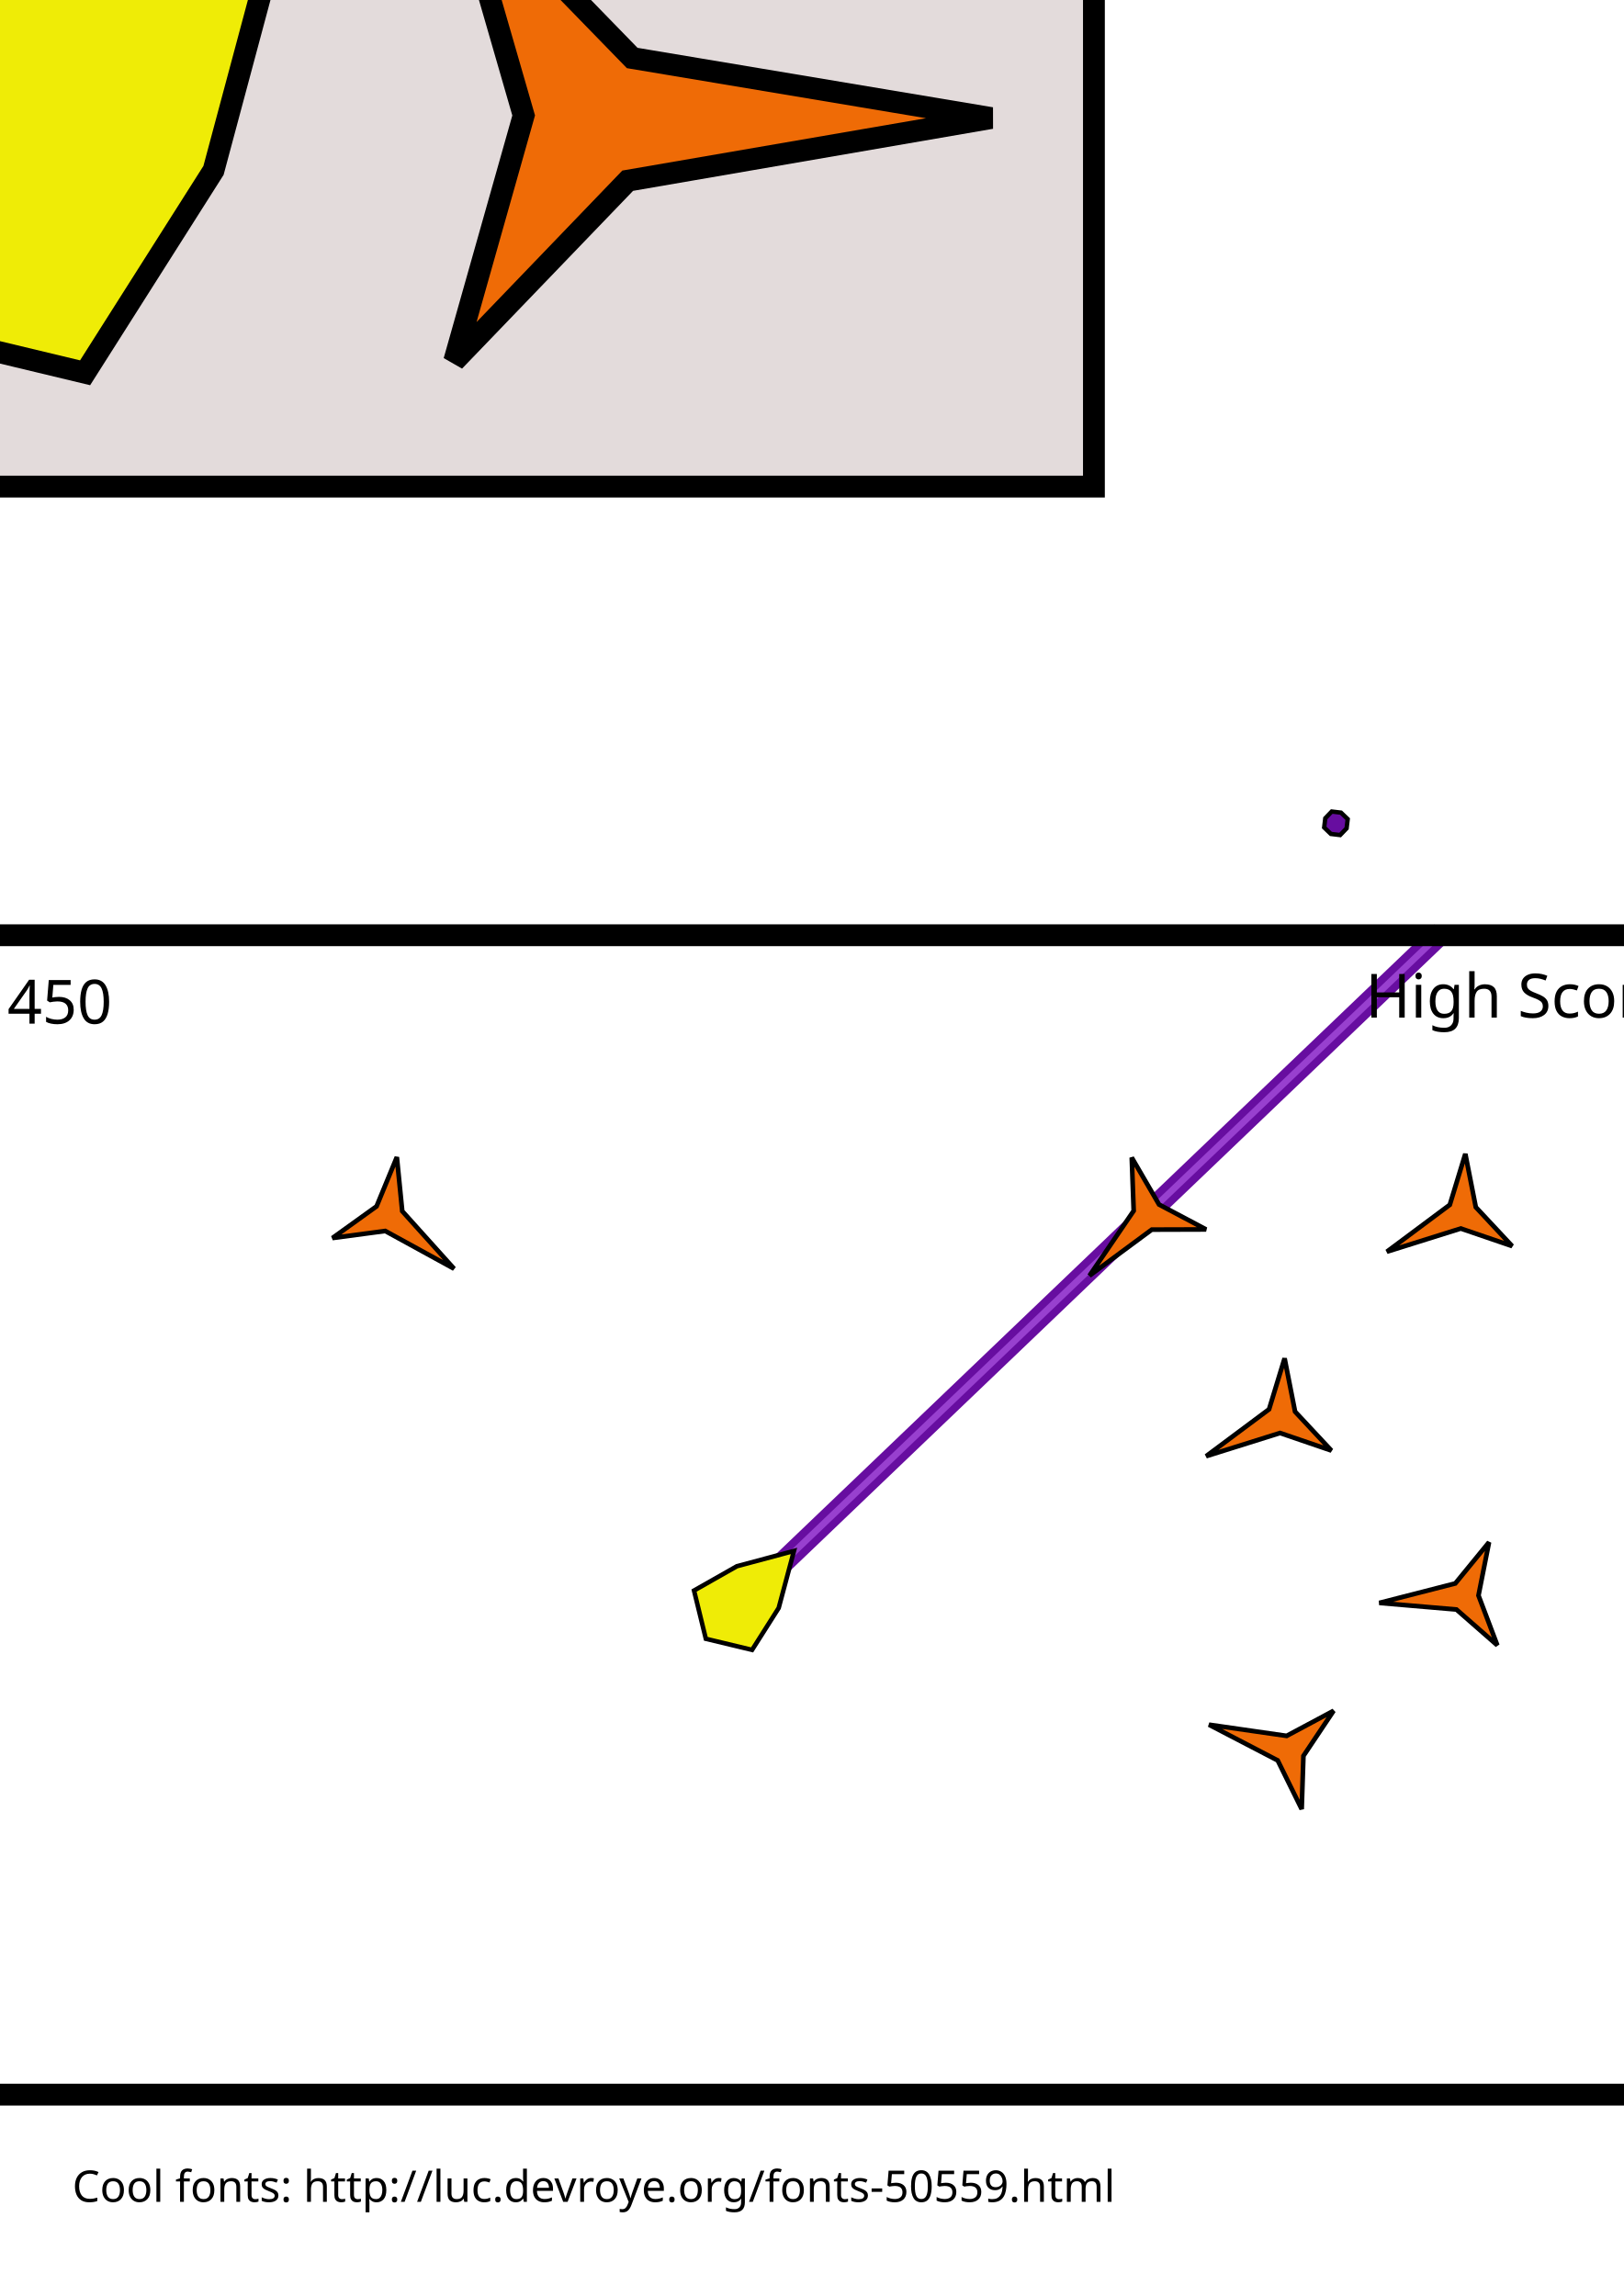
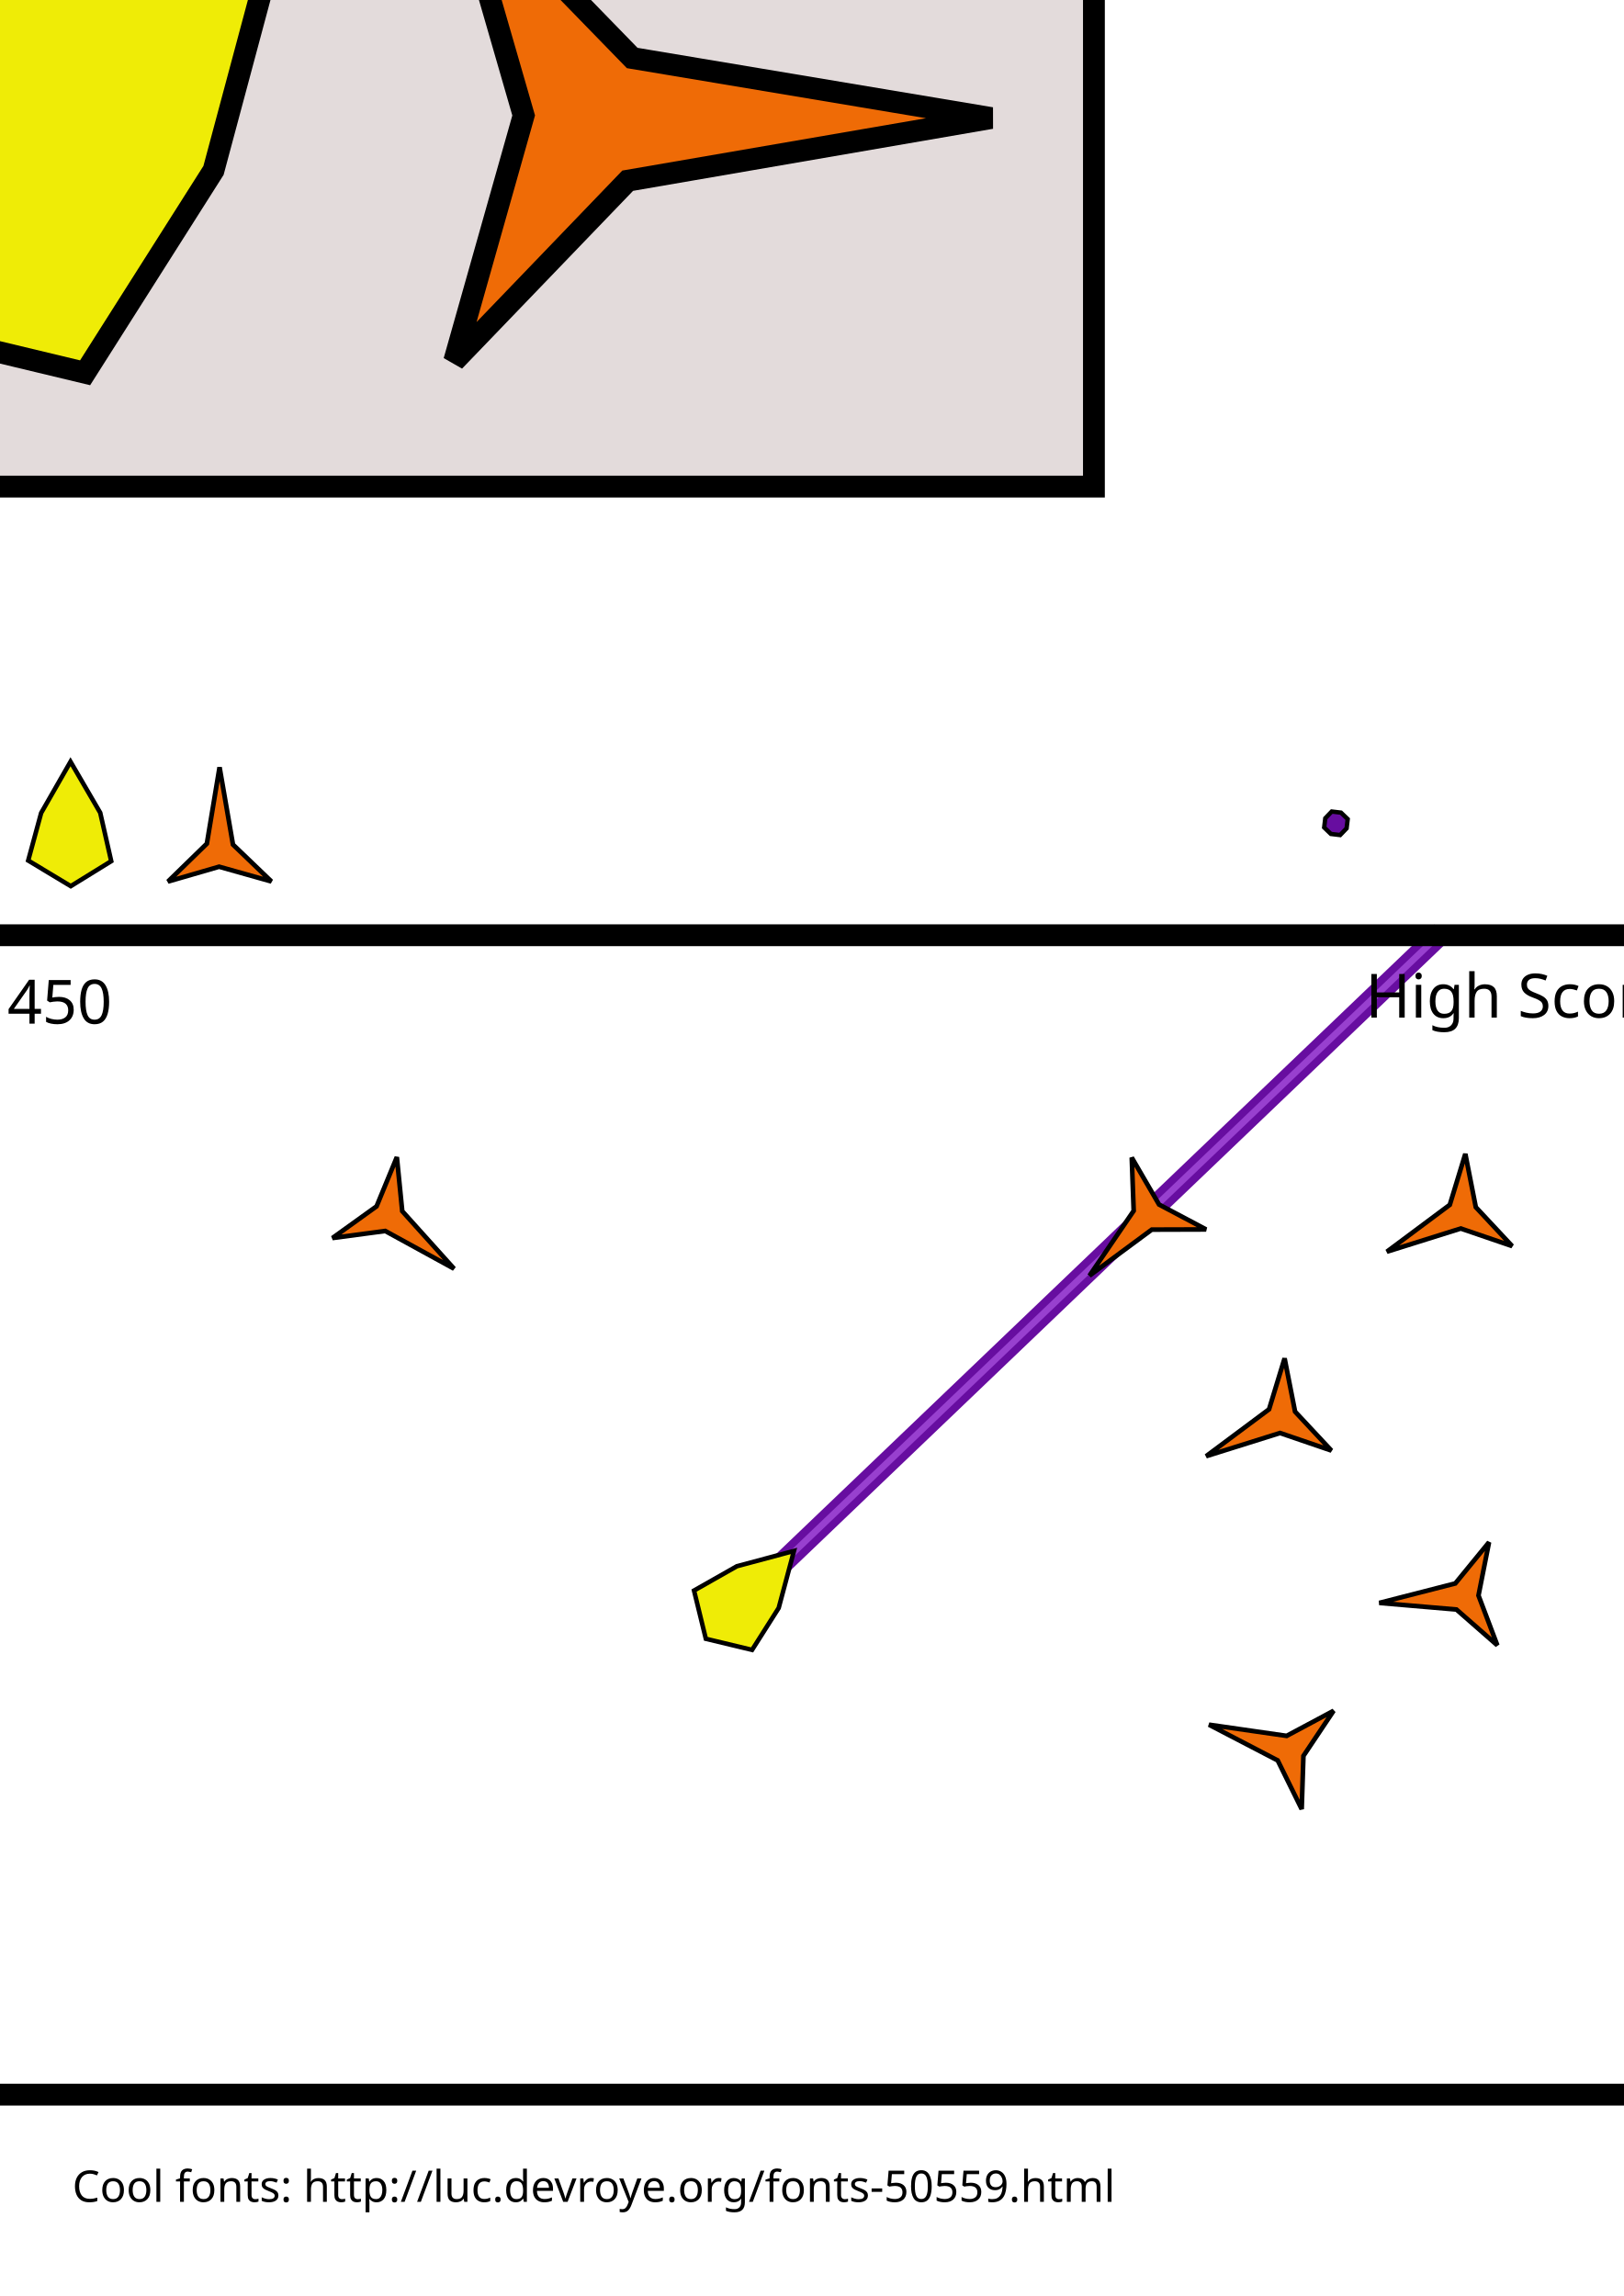
<svg xmlns="http://www.w3.org/2000/svg" width="744.094" height="1052.362" id="svg2" version="1.1">
  <defs id="defs4" />
  <g id="layer1">
    <g id="g3809" transform="matrix(0.7226351,-0.6912297,0.6912297,0.7226351,-294.4997,427.0552)">
      <rect y="655.5" x="245.141" height="10.018" width="444.936" id="rect3803" style="fill:#670da0;fill-opacity:1;stroke:none" />
      <rect style="fill:#9840cf;fill-opacity:1;stroke:none" id="rect3807" width="444.936" height="3" x="245.141" y="659.009" />
    </g>
    <rect style="fill:#e3dbdb;fill-opacity:1;stroke:#000000;stroke-width:10;stroke-opacity:1" id="rect2984" width="636.444" height="318.222" x="-135.135" y="-95.198" />
    <path style="fill:#efec06;fill-opacity:1;stroke:#000000;stroke-width:10;stroke-opacity:1" d="M 131.7,-48.235 97.848,78.1 38.997,170.864 -63.394,146.288 -89.542,39.468 5.364,-14.384 z" id="path2985" />
    <path style="fill:#ef6b06;fill-opacity:1;stroke:#000000;stroke-width:10;stroke-opacity:1" d="m 454.237,54.104 -166.586,28.721 -79.508,82.663 31.834,-112.58 -31.834,-110.187 81.58,83.86 z" id="path3760" />
    <rect y="428.665" x="-100.592" height="531.395" width="960.776" id="rect3754" style="fill:#42046a;fill-opacity:0;stroke:#000000;stroke-width:10;stroke-opacity:1" />
    <path style="fill:#efec06;fill-opacity:1;stroke:#000000;stroke-width:2.07;stroke-opacity:1" d="m 363.852,710.865 -7.008,26.153 -12.183,19.203 -21.196,-5.088 -5.413,-22.113 19.647,-11.148 z" id="path2985-1" />
    <path style="fill:#ef6b06;fill-opacity:1;stroke:#000000;stroke-width:2.127;stroke-opacity:1" d="m 208.075,581.503 -31.534,-17.287 -24.185,3.227 20.213,-14.523 9.298,-22.559 2.471,24.766 z" id="path3760-7" />
    <path id="path3792" d="m 499.289,584.679 20.243,-29.724 -0.884,-24.384 12.51,21.517 21.559,11.426 -24.889,0.075 z" style="fill:#ef6b06;fill-opacity:1;stroke:#000000;stroke-width:2.127;stroke-opacity:1" />
    <path style="fill:#ef6b06;fill-opacity:1;stroke:#000000;stroke-width:2.127;stroke-opacity:1" d="m 552.739,667.434 28.833,-21.492 7.12,-23.338 4.804,24.421 16.651,17.835 -23.551,-8.05 z" id="path3794" />
    <path id="path3796" d="m 635.564,573.711 28.833,-21.492 7.12,-23.338 4.804,24.421 16.651,17.835 -23.551,-8.05 z" style="fill:#ef6b06;fill-opacity:1;stroke:#000000;stroke-width:2.127;stroke-opacity:1" />
    <path style="fill:#ef6b06;fill-opacity:1;stroke:#000000;stroke-width:2.127;stroke-opacity:1" d="m 632.093,734.69 34.835,-8.933 15.449,-18.886 -4.83,24.416 8.631,22.822 -18.73,-16.391 z" id="path3798" />
    <path id="path3800" d="m 554.044,790.507 35.595,5.128 21.517,-11.505 -13.835,20.69 -0.794,24.387 -11,-22.326 z" style="fill:#ef6b06;fill-opacity:1;stroke:#000000;stroke-width:2.127;stroke-opacity:1" />
    <text xml:space="preserve" style="font-size:40px;font-style:normal;font-weight:normal;line-height:125%;letter-spacing:0px;word-spacing:0px;fill:#000000;fill-opacity:1;stroke:none;font-family:Sans" x="-83.996" y="469.183" id="text3802">
      <tspan id="tspan3804" x="-83.996" y="469.183" style="font-size:28px;-inkscape-font-specification:Raavi;font-family:Raavi;font-weight:normal;font-style:normal;font-stretch:normal;font-variant:normal">Score: 450</tspan>
    </text>
    <text id="text3806" y="466.408" x="625.732" style="font-size:40px;font-style:normal;font-weight:normal;line-height:125%;letter-spacing:0px;word-spacing:0px;fill:#000000;fill-opacity:1;stroke:none;font-family:Sans" xml:space="preserve">
      <tspan style="font-size:28px;-inkscape-font-specification:Raavi;font-family:Raavi;font-weight:normal;font-style:normal;font-stretch:normal;font-variant:normal" y="466.408" x="625.732" id="tspan3808">High Score: 1250</tspan>
    </text>
    <text xml:space="preserve" style="font-size:20px;font-style:normal;font-weight:normal;line-height:125%;letter-spacing:0px;word-spacing:0px;fill:#000000;fill-opacity:1;stroke:none;font-family:Sans" x="33.136" y="1009.208" id="text3810">
      <tspan id="tspan3812" x="33.136" y="1009.208">Cool fonts: http://luc.devroye.org/fonts-50559.html</tspan>
    </text>
    <path style="fill:#670da0;fill-opacity:1;stroke:#000000;stroke-width:2;stroke-opacity:1" id="path3801" d="m 314.792,612.732 0.51,-4.24 2.958,-3.081 4.24,0.51 3.081,2.958 -0.51,4.24 -2.958,3.081 -4.24,-0.51 z" transform="translate(292.0356,-233.4537)" />
+     <path id="path3003" d="m 32.312,349.129 13.619,23.401 5.041,22.176 -18.546,11.455 -19.505,-11.741 5.934,-21.796 z" style="fill:#efec06;fill-opacity:1;stroke:#000000;stroke-width:2.07;stroke-opacity:1" />
+     <path style="fill:#ef6b06;fill-opacity:1;stroke:#000000;stroke-width:2.127;stroke-opacity:1" d="m 100.621,351.676 6.144,35.433 17.602,16.897 -23.957,-6.749 -23.435,6.795 17.823,-17.372 z" id="path3760-7-3" />
  </g>
</svg>
